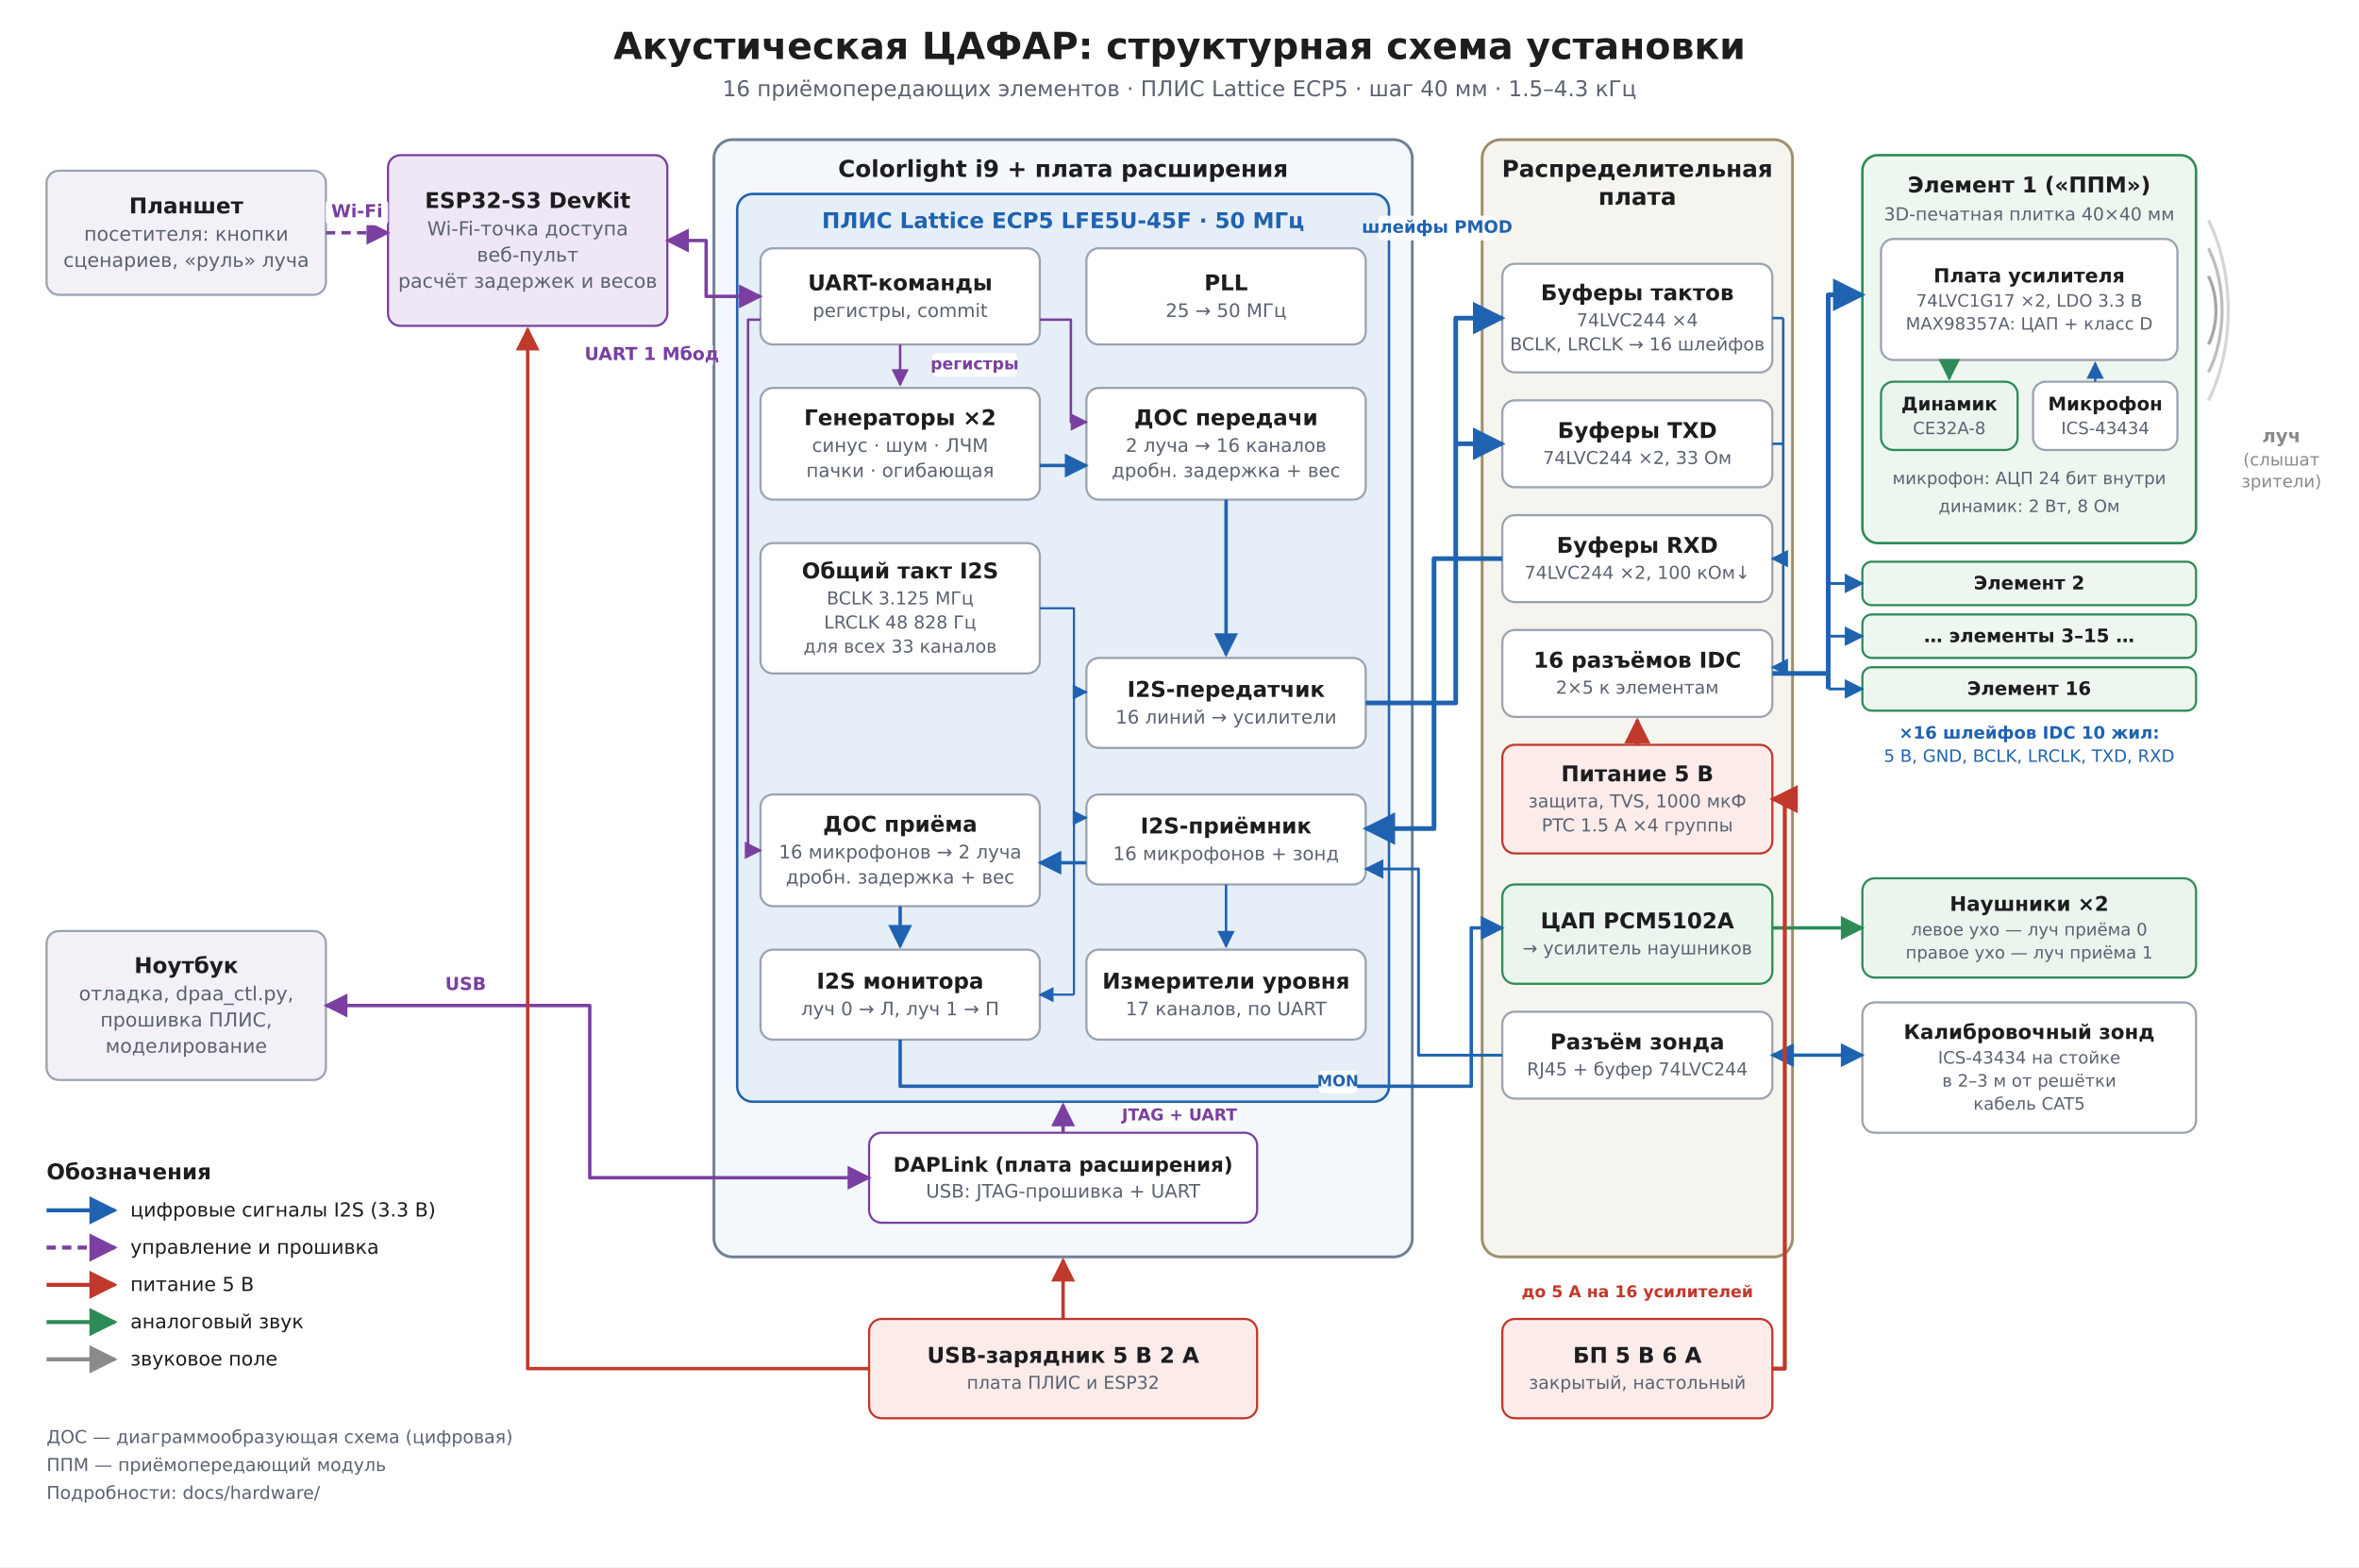
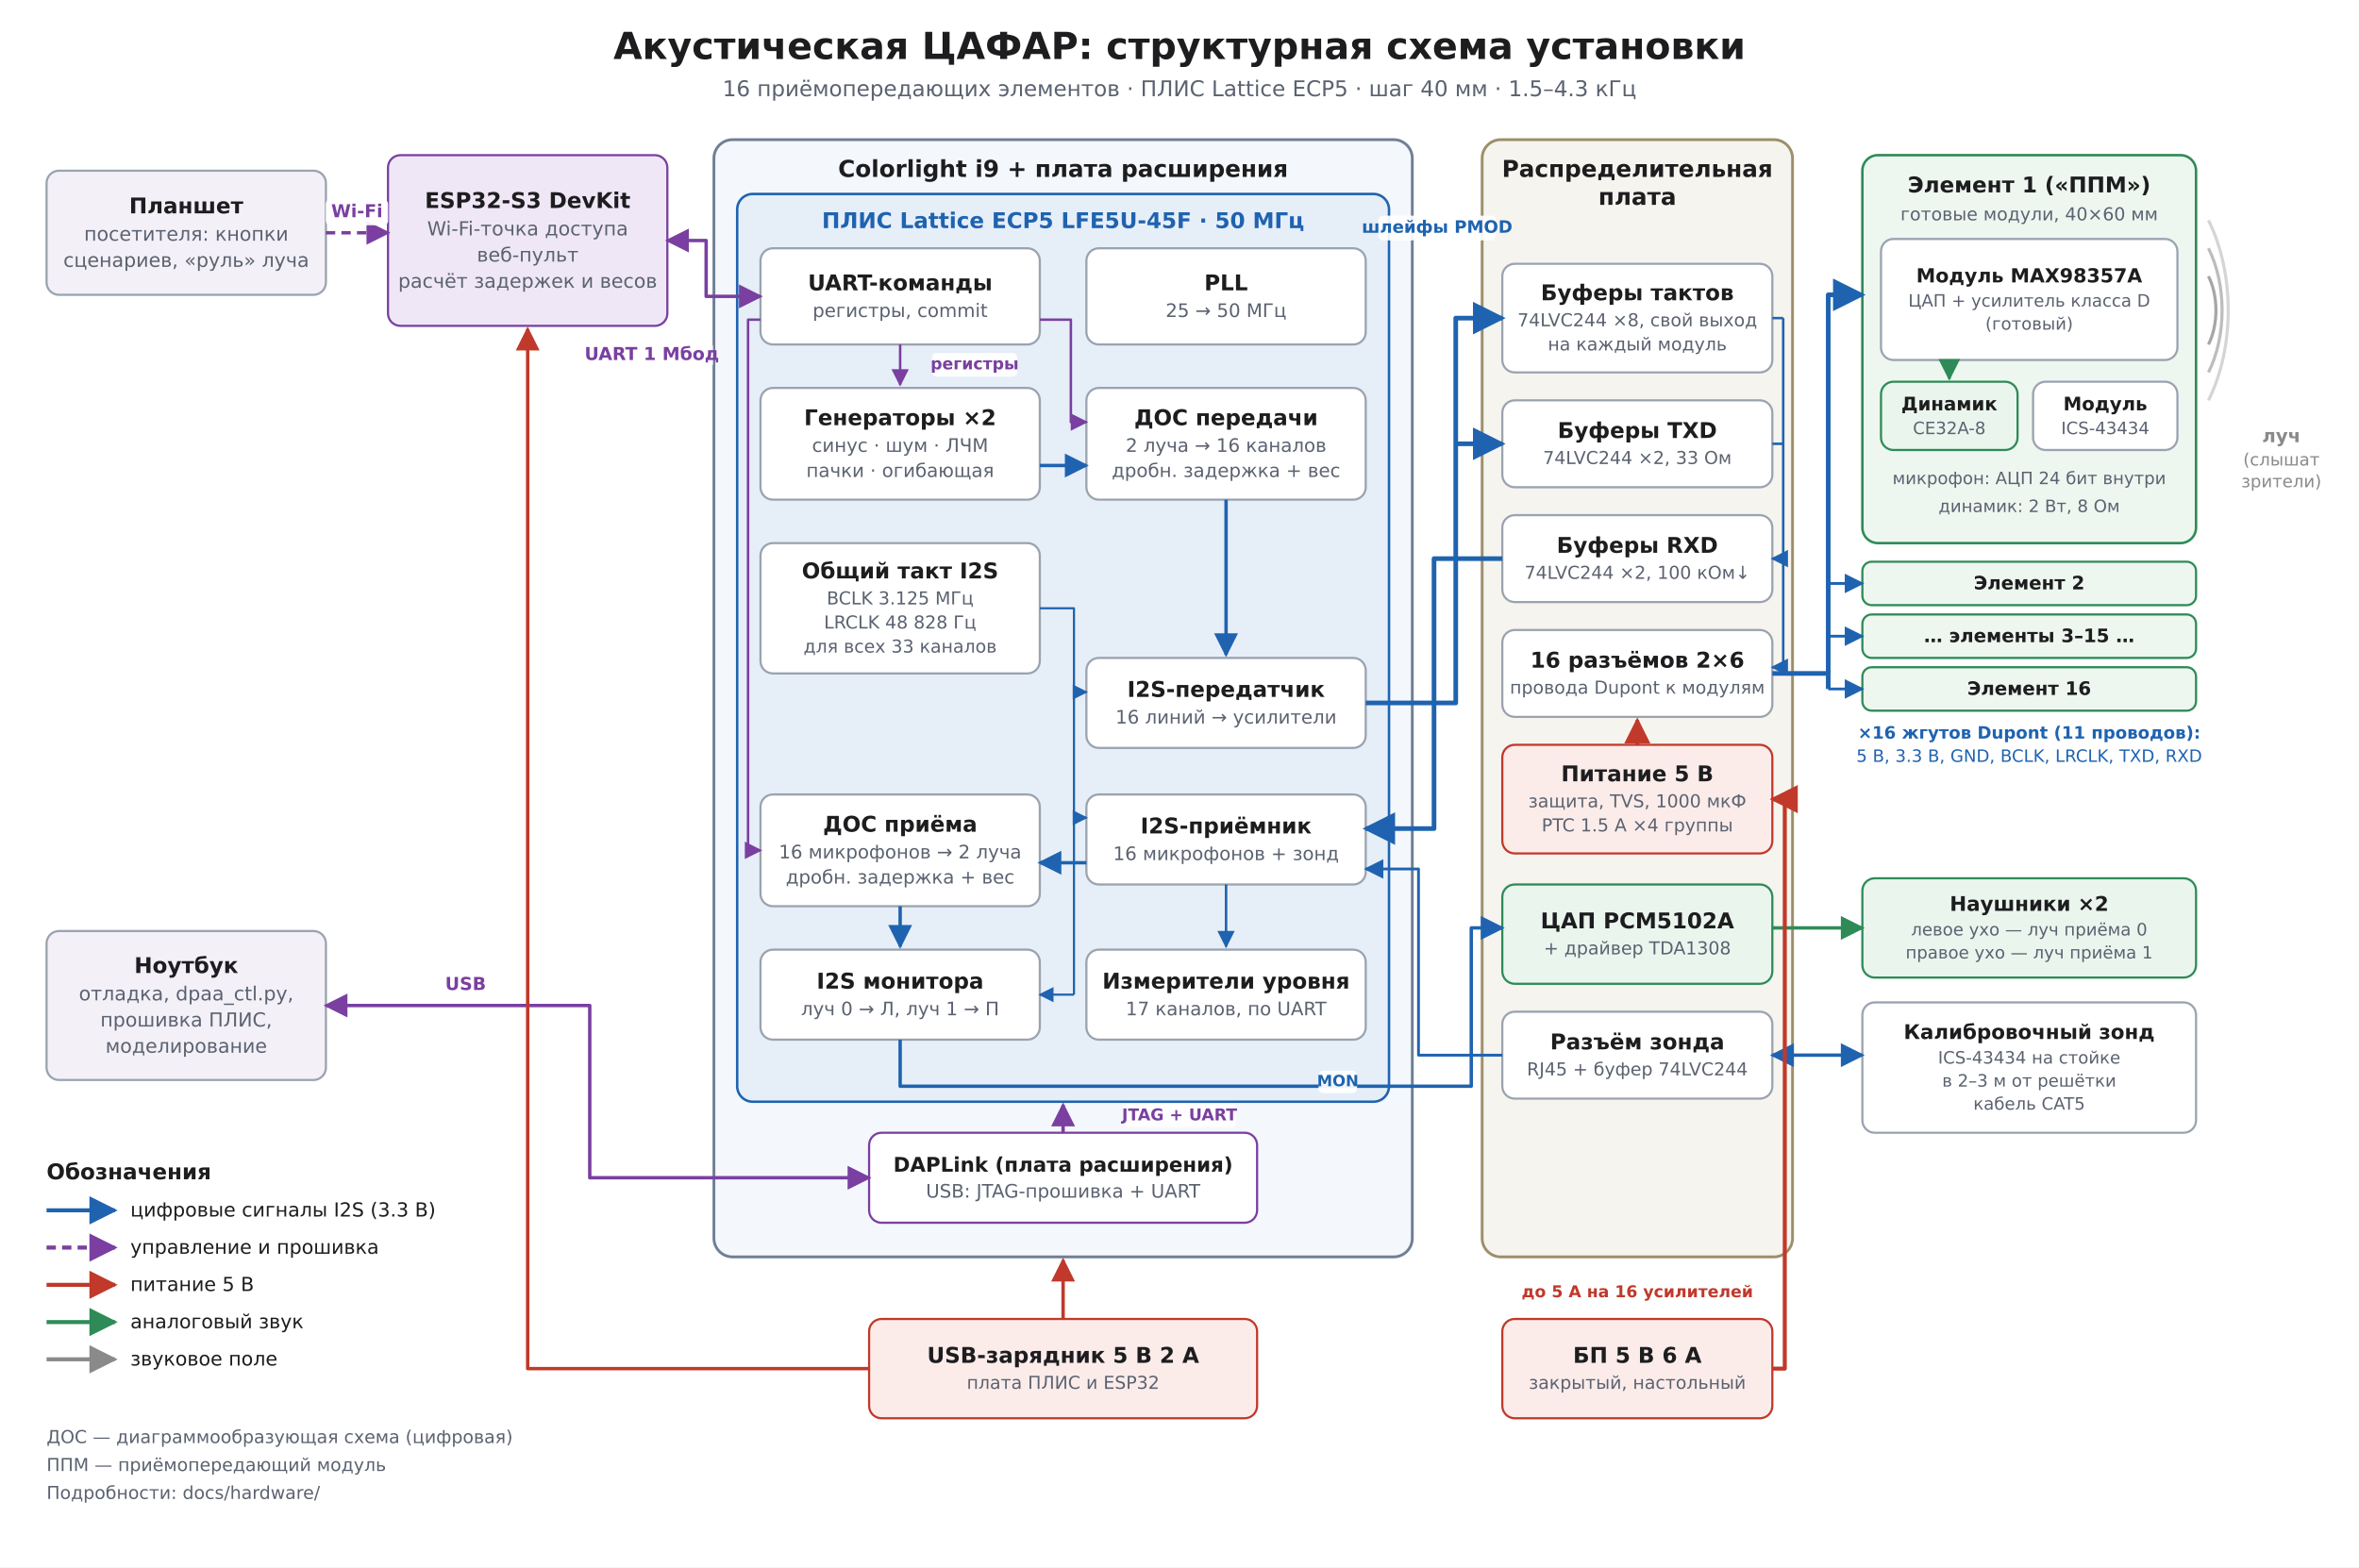
<svg xmlns="http://www.w3.org/2000/svg" width="1520" height="1010" viewBox="0 0 1520 1010" font-family="DejaVu Sans, Arial, Helvetica, sans-serif">
  <defs>
    <marker id="a_i2s" viewBox="0 0 10 10" refX="9" refY="5" markerWidth="7" markerHeight="7" orient="auto">
      <path d="M0,0 L10,5 L0,10 z" fill="#1f63b0" />
    </marker>
    <marker id="s_i2s" viewBox="0 0 10 10" refX="1" refY="5" markerWidth="7" markerHeight="7" orient="auto">
      <path d="M10,0 L0,5 L10,10 z" fill="#1f63b0" />
    </marker>
    <marker id="a_ctrl" viewBox="0 0 10 10" refX="9" refY="5" markerWidth="7" markerHeight="7" orient="auto">
      <path d="M0,0 L10,5 L0,10 z" fill="#7a3fa0" />
    </marker>
    <marker id="s_ctrl" viewBox="0 0 10 10" refX="1" refY="5" markerWidth="7" markerHeight="7" orient="auto">
      <path d="M10,0 L0,5 L10,10 z" fill="#7a3fa0" />
    </marker>
    <marker id="a_pwr" viewBox="0 0 10 10" refX="9" refY="5" markerWidth="7" markerHeight="7" orient="auto">
      <path d="M0,0 L10,5 L0,10 z" fill="#c0392b" />
    </marker>
    <marker id="s_pwr" viewBox="0 0 10 10" refX="1" refY="5" markerWidth="7" markerHeight="7" orient="auto">
      <path d="M10,0 L0,5 L10,10 z" fill="#c0392b" />
    </marker>
    <marker id="a_ana" viewBox="0 0 10 10" refX="9" refY="5" markerWidth="7" markerHeight="7" orient="auto">
      <path d="M0,0 L10,5 L0,10 z" fill="#2e8b57" />
    </marker>
    <marker id="s_ana" viewBox="0 0 10 10" refX="1" refY="5" markerWidth="7" markerHeight="7" orient="auto">
      <path d="M10,0 L0,5 L10,10 z" fill="#2e8b57" />
    </marker>
    <marker id="a_ac" viewBox="0 0 10 10" refX="9" refY="5" markerWidth="7" markerHeight="7" orient="auto">
      <path d="M0,0 L10,5 L0,10 z" fill="#8a8a8a" />
    </marker>
    <marker id="s_ac" viewBox="0 0 10 10" refX="1" refY="5" markerWidth="7" markerHeight="7" orient="auto">
      <path d="M10,0 L0,5 L10,10 z" fill="#8a8a8a" />
    </marker>
    <marker id="a_text" viewBox="0 0 10 10" refX="9" refY="5" markerWidth="7" markerHeight="7" orient="auto">
      <path d="M0,0 L10,5 L0,10 z" fill="#1d1d1f" />
    </marker>
    <marker id="s_text" viewBox="0 0 10 10" refX="1" refY="5" markerWidth="7" markerHeight="7" orient="auto">
      <path d="M10,0 L0,5 L10,10 z" fill="#1d1d1f" />
    </marker>
    <marker id="a_muted" viewBox="0 0 10 10" refX="9" refY="5" markerWidth="7" markerHeight="7" orient="auto">
      <path d="M0,0 L10,5 L0,10 z" fill="#5b6270" />
    </marker>
    <marker id="s_muted" viewBox="0 0 10 10" refX="1" refY="5" markerWidth="7" markerHeight="7" orient="auto">
      <path d="M10,0 L0,5 L10,10 z" fill="#5b6270" />
    </marker>
  </defs>
  <rect width="1520" height="1010" fill="#ffffff" />
  <text x="760.0" y="38" font-size="24" font-weight="bold" fill="#1d1d1f" text-anchor="middle">Акустическая ЦАФАР: структурная схема установки</text>
  <text x="760.0" y="62" font-size="14" font-weight="normal" fill="#5b6270" text-anchor="middle">16 приёмопередающих элементов · ПЛИС Lattice ECP5 · шаг 40 мм · 1.5–4.3 кГц</text>
  <rect x="30" y="110" width="180" height="80" rx="8" fill="#f3f0f8" stroke="#9aa3b0" stroke-width="1.4" />
  <text x="120.0" y="137.5" font-size="14" font-weight="bold" fill="#1d1d1f" text-anchor="middle">Планшет</text>
  <text x="120.0" y="155.125" font-size="12.5" font-weight="normal" fill="#5b6270" text-anchor="middle">посетителя: кнопки</text>
  <text x="120.0" y="172.0" font-size="12.5" font-weight="normal" fill="#5b6270" text-anchor="middle">сценариев, «руль» луча</text>
  <rect x="30" y="600" width="180" height="96" rx="8" fill="#f3f0f8" stroke="#9aa3b0" stroke-width="1.4" />
  <text x="120.0" y="627.062" font-size="14" font-weight="bold" fill="#1d1d1f" text-anchor="middle">Ноутбук</text>
  <text x="120.0" y="644.688" font-size="12.5" font-weight="normal" fill="#5b6270" text-anchor="middle">отладка, dpaa_ctl.py,</text>
  <text x="120.0" y="661.562" font-size="12.5" font-weight="normal" fill="#5b6270" text-anchor="middle">прошивка ПЛИС,</text>
  <text x="120.0" y="678.438" font-size="12.5" font-weight="normal" fill="#5b6270" text-anchor="middle">моделирование</text>
  <rect x="250" y="100" width="180" height="110" rx="8" fill="#efe7f6" stroke="#7a3fa0" stroke-width="1.4" />
  <text x="340.0" y="134.062" font-size="14" font-weight="bold" fill="#1d1d1f" text-anchor="middle">ESP32-S3 DevKit</text>
  <text x="340.0" y="151.688" font-size="12.5" font-weight="normal" fill="#5b6270" text-anchor="middle">Wi‑Fi-точка доступа</text>
  <text x="340.0" y="168.562" font-size="12.5" font-weight="normal" fill="#5b6270" text-anchor="middle">веб-пульт</text>
  <text x="340.0" y="185.438" font-size="12.5" font-weight="normal" fill="#5b6270" text-anchor="middle">расчёт задержек и весов</text>
  <path d="M210,150 L250,150" fill="none" stroke="#7a3fa0" stroke-width="2.2" stroke-linejoin="round" stroke-dasharray="6 4" marker-end="url(#a_ctrl)" />
  <rect x="209.9" y="128.5" width="40.2" height="16.7" rx="3" fill="#ffffff" opacity="0.92" />
  <text x="230" y="140" font-size="11.5" font-weight="bold" fill="#7a3fa0" text-anchor="middle">Wi‑Fi</text>
  <rect x="460" y="90" width="450" height="720" rx="12" fill="#f4f7fb" stroke="#6f7f95" stroke-width="1.8" />
  <text x="685.0" y="114" font-size="15" font-weight="bold" fill="#1d1d1f" text-anchor="middle">Colorlight i9 + плата расширения</text>
  <rect x="475" y="125" width="420" height="585" rx="10" fill="#e6eef8" stroke="#1f63b0" stroke-width="1.6" />
  <text x="685.0" y="147" font-size="14" font-weight="bold" fill="#1f63b0" text-anchor="middle">ПЛИС Lattice ECP5 LFE5U-45F · 50 МГц</text>
  <rect x="490" y="160" width="180" height="62" rx="8" fill="#fff" stroke="#9aa3b0" stroke-width="1.4" />
  <text x="580.0" y="187.1" font-size="14" font-weight="bold" fill="#1d1d1f" text-anchor="middle">UART-команды</text>
  <text x="580.0" y="204.3" font-size="12" font-weight="normal" fill="#5b6270" text-anchor="middle">регистры, commit</text>
  <rect x="700" y="160" width="180" height="62" rx="8" fill="#fff" stroke="#9aa3b0" stroke-width="1.4" />
  <text x="790.0" y="187.1" font-size="14" font-weight="bold" fill="#1d1d1f" text-anchor="middle">PLL</text>
  <text x="790.0" y="204.3" font-size="12" font-weight="normal" fill="#5b6270" text-anchor="middle">25 → 50 МГц</text>
  <rect x="490" y="250" width="180" height="72" rx="8" fill="#fff" stroke="#9aa3b0" stroke-width="1.4" />
  <text x="580.0" y="274.0" font-size="14" font-weight="bold" fill="#1d1d1f" text-anchor="middle">Генераторы ×2</text>
  <text x="580.0" y="291.2" font-size="12" font-weight="normal" fill="#5b6270" text-anchor="middle">синус · шум · ЛЧМ</text>
  <text x="580.0" y="307.4" font-size="12" font-weight="normal" fill="#5b6270" text-anchor="middle">пачки · огибающая</text>
  <rect x="700" y="250" width="180" height="72" rx="8" fill="#fff" stroke="#9aa3b0" stroke-width="1.4" />
  <text x="790.0" y="274.0" font-size="14" font-weight="bold" fill="#1d1d1f" text-anchor="middle">ДОС передачи</text>
  <text x="790.0" y="291.2" font-size="12" font-weight="normal" fill="#5b6270" text-anchor="middle">2 луча → 16 каналов</text>
  <text x="790.0" y="307.4" font-size="12" font-weight="normal" fill="#5b6270" text-anchor="middle">дробн. задержка + вес</text>
  <rect x="490" y="350" width="180" height="84" rx="8" fill="#fff" stroke="#9aa3b0" stroke-width="1.4" />
  <text x="580.0" y="372.737" font-size="14" font-weight="bold" fill="#1d1d1f" text-anchor="middle">Общий такт I2S</text>
  <text x="580.0" y="389.512" font-size="11.5" font-weight="normal" fill="#5b6270" text-anchor="middle">BCLK 3.125 МГц</text>
  <text x="580.0" y="405.037" font-size="11.5" font-weight="normal" fill="#5b6270" text-anchor="middle">LRCLK 48 828 Гц</text>
  <text x="580.0" y="420.562" font-size="11.5" font-weight="normal" fill="#5b6270" text-anchor="middle">для всех 33 каналов</text>
  <rect x="700" y="424" width="180" height="58" rx="8" fill="#fff" stroke="#9aa3b0" stroke-width="1.4" />
  <text x="790.0" y="449.1" font-size="14" font-weight="bold" fill="#1d1d1f" text-anchor="middle">I2S-передатчик</text>
  <text x="790.0" y="466.3" font-size="12" font-weight="normal" fill="#5b6270" text-anchor="middle">16 линий → усилители</text>
  <rect x="490" y="512" width="180" height="72" rx="8" fill="#fff" stroke="#9aa3b0" stroke-width="1.4" />
  <text x="580.0" y="536.0" font-size="14" font-weight="bold" fill="#1d1d1f" text-anchor="middle">ДОС приёма</text>
  <text x="580.0" y="553.2" font-size="12" font-weight="normal" fill="#5b6270" text-anchor="middle">16 микрофонов → 2 луча</text>
  <text x="580.0" y="569.4" font-size="12" font-weight="normal" fill="#5b6270" text-anchor="middle">дробн. задержка + вес</text>
  <rect x="700" y="512" width="180" height="58" rx="8" fill="#fff" stroke="#9aa3b0" stroke-width="1.4" />
  <text x="790.0" y="537.1" font-size="14" font-weight="bold" fill="#1d1d1f" text-anchor="middle">I2S-приёмник</text>
  <text x="790.0" y="554.3" font-size="12" font-weight="normal" fill="#5b6270" text-anchor="middle">16 микрофонов + зонд</text>
  <rect x="490" y="612" width="180" height="58" rx="8" fill="#fff" stroke="#9aa3b0" stroke-width="1.4" />
  <text x="580.0" y="637.1" font-size="14" font-weight="bold" fill="#1d1d1f" text-anchor="middle">I2S монитора</text>
  <text x="580.0" y="654.3" font-size="12" font-weight="normal" fill="#5b6270" text-anchor="middle">луч 0 → Л, луч 1 → П</text>
  <rect x="700" y="612" width="180" height="58" rx="8" fill="#fff" stroke="#9aa3b0" stroke-width="1.4" />
  <text x="790.0" y="637.1" font-size="14" font-weight="bold" fill="#1d1d1f" text-anchor="middle">Измерители уровня</text>
  <text x="790.0" y="654.3" font-size="12" font-weight="normal" fill="#5b6270" text-anchor="middle">17 каналов, по UART</text>
  <rect x="560" y="730" width="250" height="58" rx="8" fill="#ffffff" stroke="#7a3fa0" stroke-width="1.4" />
  <text x="685.0" y="755.1" font-size="13" font-weight="bold" fill="#1d1d1f" text-anchor="middle">DAPLink (плата расширения)</text>
  <text x="685.0" y="771.8" font-size="12" font-weight="normal" fill="#5b6270" text-anchor="middle">USB: JTAG-прошивка + UART</text>
  <path d="M580,222 L580,248" fill="none" stroke="#7a3fa0" stroke-width="1.6" stroke-linejoin="round" marker-end="url(#a_ctrl)" />
  <path d="M670,206 L690,206 L690,272 L700,272" fill="none" stroke="#7a3fa0" stroke-width="1.6" stroke-linejoin="round" marker-end="url(#a_ctrl)" />
  <path d="M490,206 L482,206 L482,548 L490,548" fill="none" stroke="#7a3fa0" stroke-width="1.6" stroke-linejoin="round" marker-end="url(#a_ctrl)" />
  <rect x="600.5" y="227.5" width="55.0" height="15.2" rx="3" fill="#ffffff" opacity="0.92" />
  <text x="628" y="238" font-size="10.5" font-weight="bold" fill="#7a3fa0" text-anchor="middle">регистры</text>
  <path d="M670,300 L700,300" fill="none" stroke="#1f63b0" stroke-width="2.2" stroke-linejoin="round" marker-end="url(#a_i2s)" />
  <path d="M790,322 L790,422" fill="none" stroke="#1f63b0" stroke-width="2.2" stroke-linejoin="round" marker-end="url(#a_i2s)" />
  <path d="M670,392 L692,392 L692,641" fill="none" stroke="#1f63b0" stroke-width="1.4" stroke-linejoin="round" />
  <path d="M692,446 L700,446" fill="none" stroke="#1f63b0" stroke-width="1.4" stroke-linejoin="round" marker-end="url(#a_i2s)" />
  <path d="M692,527 L700,527" fill="none" stroke="#1f63b0" stroke-width="1.4" stroke-linejoin="round" marker-end="url(#a_i2s)" />
  <path d="M692,641 L670,641" fill="none" stroke="#1f63b0" stroke-width="1.4" stroke-linejoin="round" marker-end="url(#a_i2s)" />
  <path d="M700,556 L670,556" fill="none" stroke="#1f63b0" stroke-width="2.2" stroke-linejoin="round" marker-end="url(#a_i2s)" />
  <path d="M790,570 L790,610" fill="none" stroke="#1f63b0" stroke-width="1.6" stroke-linejoin="round" marker-end="url(#a_i2s)" />
  <path d="M580,584 L580,610" fill="none" stroke="#1f63b0" stroke-width="2.2" stroke-linejoin="round" marker-end="url(#a_i2s)" />
  <path d="M430,155 L455,155 L455,191 L490,191" fill="none" stroke="#7a3fa0" stroke-width="2.2" stroke-linejoin="round" marker-end="url(#a_ctrl)" marker-start="url(#s_ctrl)" />
  <rect x="380.6" y="220.5" width="78.8" height="16.7" rx="3" fill="#ffffff" opacity="0.92" />
  <text x="420" y="232" font-size="11.5" font-weight="bold" fill="#7a3fa0" text-anchor="middle">UART 1 Мбод</text>
  <path d="M210,648 L380,648 L380,759 L560,759" fill="none" stroke="#7a3fa0" stroke-width="2.2" stroke-linejoin="round" marker-end="url(#a_ctrl)" marker-start="url(#s_ctrl)" />
  <rect x="286.3" y="626.5" width="27.3" height="16.7" rx="3" fill="#ffffff" opacity="0.92" />
  <text x="300" y="638" font-size="11.5" font-weight="bold" fill="#7a3fa0" text-anchor="middle">USB</text>
  <path d="M685,730 L685,712" fill="none" stroke="#7a3fa0" stroke-width="2.2" stroke-linejoin="round" stroke-dasharray="5 3" marker-end="url(#a_ctrl)" />
  <rect x="723.7" y="711.5" width="72.7" height="15.2" rx="3" fill="#ffffff" opacity="0.92" />
  <text x="760" y="722" font-size="10.5" font-weight="bold" fill="#7a3fa0" text-anchor="middle">JTAG + UART</text>
  <rect x="955" y="90" width="200" height="720" rx="12" fill="#f6f4ee" stroke="#9c8f6a" stroke-width="1.8" />
  <text x="1055.0" y="114" font-size="15" font-weight="bold" fill="#1d1d1f" text-anchor="middle">Распределительная</text>
  <text x="1055.0" y="132" font-size="15" font-weight="bold" fill="#1d1d1f" text-anchor="middle">плата</text>
  <rect x="968" y="170" width="174" height="70" rx="8" fill="#fff" stroke="#9aa3b0" stroke-width="1.4" />
  <text x="1055.0" y="193.5" font-size="14" font-weight="bold" fill="#1d1d1f" text-anchor="middle">Буферы тактов</text>
-   <text x="1055.0" y="210.275" font-size="11.5" font-weight="normal" fill="#5b6270" text-anchor="middle">74LVC244 ×4</text>
-   <text x="1055.0" y="225.8" font-size="11.5" font-weight="normal" fill="#5b6270" text-anchor="middle">BCLK, LRCLK → 16 шлейфов</text>
+   <text x="1055.0" y="210.275" font-size="11.5" font-weight="normal" fill="#5b6270" text-anchor="middle">74LVC244 ×8, свой выход</text>
+   <text x="1055.0" y="225.8" font-size="11.5" font-weight="normal" fill="#5b6270" text-anchor="middle">на каждый модуль</text>
  <rect x="968" y="258" width="174" height="56" rx="8" fill="#fff" stroke="#9aa3b0" stroke-width="1.4" />
  <text x="1055.0" y="282.262" font-size="14" font-weight="bold" fill="#1d1d1f" text-anchor="middle">Буферы TXD</text>
  <text x="1055.0" y="299.037" font-size="11.5" font-weight="normal" fill="#5b6270" text-anchor="middle">74LVC244 ×2, 33 Ом</text>
  <rect x="968" y="332" width="174" height="56" rx="8" fill="#fff" stroke="#9aa3b0" stroke-width="1.4" />
  <text x="1055.0" y="356.262" font-size="14" font-weight="bold" fill="#1d1d1f" text-anchor="middle">Буферы RXD</text>
  <text x="1055.0" y="373.037" font-size="11.5" font-weight="normal" fill="#5b6270" text-anchor="middle">74LVC244 ×2, 100 кОм↓</text>
  <rect x="968" y="406" width="174" height="56" rx="8" fill="#fff" stroke="#9aa3b0" stroke-width="1.4" />
-   <text x="1055.0" y="430.262" font-size="14" font-weight="bold" fill="#1d1d1f" text-anchor="middle">16 разъёмов IDC</text>
-   <text x="1055.0" y="447.037" font-size="11.5" font-weight="normal" fill="#5b6270" text-anchor="middle">2×5 к элементам</text>
+   <text x="1055.0" y="430.262" font-size="14" font-weight="bold" fill="#1d1d1f" text-anchor="middle">16 разъёмов 2×6</text>
+   <text x="1055.0" y="447.037" font-size="11.5" font-weight="normal" fill="#5b6270" text-anchor="middle">провода Dupont к модулям</text>
  <rect x="968" y="480" width="174" height="70" rx="8" fill="#fbecea" stroke="#c0392b" stroke-width="1.4" />
  <text x="1055.0" y="503.5" font-size="14" font-weight="bold" fill="#1d1d1f" text-anchor="middle">Питание 5 В</text>
  <text x="1055.0" y="520.275" font-size="11.5" font-weight="normal" fill="#5b6270" text-anchor="middle">защита, TVS, 1000 мкФ</text>
  <text x="1055.0" y="535.8" font-size="11.5" font-weight="normal" fill="#5b6270" text-anchor="middle">PTC 1.5 А ×4 группы</text>
  <rect x="968" y="570" width="174" height="64" rx="8" fill="#eaf5ee" stroke="#2e8b57" stroke-width="1.4" />
  <text x="1055.0" y="598.262" font-size="14" font-weight="bold" fill="#1d1d1f" text-anchor="middle">ЦАП PCM5102A</text>
-   <text x="1055.0" y="615.037" font-size="11.5" font-weight="normal" fill="#5b6270" text-anchor="middle">→ усилитель наушников</text>
+   <text x="1055.0" y="615.037" font-size="11.5" font-weight="normal" fill="#5b6270" text-anchor="middle">+ драйвер TDA1308</text>
  <rect x="968" y="652" width="174" height="56" rx="8" fill="#fff" stroke="#9aa3b0" stroke-width="1.4" />
  <text x="1055.0" y="676.262" font-size="14" font-weight="bold" fill="#1d1d1f" text-anchor="middle">Разъём зонда</text>
  <text x="1055.0" y="693.037" font-size="11.5" font-weight="normal" fill="#5b6270" text-anchor="middle">RJ45 + буфер 74LVC244</text>
  <path d="M1149,205 L1149,430 L1142,430" fill="none" stroke="#1f63b0" stroke-width="1.6" stroke-linejoin="round" marker-end="url(#a_i2s)" />
  <path d="M1142,205 L1149,205" fill="none" stroke="#1f63b0" stroke-width="1.6" stroke-linejoin="round" />
  <path d="M1142,286 L1149,286" fill="none" stroke="#1f63b0" stroke-width="1.6" stroke-linejoin="round" />
  <path d="M1142,360 L1149,360" fill="none" stroke="#1f63b0" stroke-width="1.6" stroke-linejoin="round" marker-start="url(#s_i2s)" />
  <path d="M1055,480 L1055,464" fill="none" stroke="#c0392b" stroke-width="2.4" stroke-linejoin="round" marker-end="url(#a_pwr)" />
  <path d="M880,453 L938,453 L938,205 L968,205" fill="none" stroke="#1f63b0" stroke-width="3" stroke-linejoin="round" marker-end="url(#a_i2s)" />
  <path d="M938,286 L968,286" fill="none" stroke="#1f63b0" stroke-width="3" stroke-linejoin="round" marker-end="url(#a_i2s)" />
  <path d="M968,360 L924,360 L924,534 L880,534" fill="none" stroke="#1f63b0" stroke-width="3" stroke-linejoin="round" marker-end="url(#a_i2s)" />
  <path d="M968,680 L914,680 L914,560 L880,560" fill="none" stroke="#1f63b0" stroke-width="1.8" stroke-linejoin="round" marker-end="url(#a_i2s)" />
  <rect x="888.1" y="139" width="75.8" height="15.9" rx="3" fill="#ffffff" opacity="0.92" />
  <text x="926" y="150" font-size="11" font-weight="bold" fill="#1f63b0" text-anchor="middle">шлейфы PMOD</text>
  <path d="M580,670 L580,700 L948,700 L948,598 L968,598" fill="none" stroke="#1f63b0" stroke-width="2.2" stroke-linejoin="round" marker-end="url(#a_i2s)" />
  <rect x="849.6" y="690" width="24.8" height="14.5" rx="3" fill="#ffffff" opacity="0.92" />
  <text x="862" y="700" font-size="10" font-weight="bold" fill="#1f63b0" text-anchor="middle">MON</text>
  <rect x="1200" y="100" width="215" height="250" rx="10" fill="#eef6f0" stroke="#2e8b57" stroke-width="1.6" />
  <text x="1307.5" y="124" font-size="14" font-weight="bold" fill="#1d1d1f" text-anchor="middle">Элемент 1 («ППМ»)</text>
-   <text x="1307.5" y="142" font-size="11.5" font-weight="normal" fill="#5b6270" text-anchor="middle">3D-печатная плитка 40×40 мм</text>
+   <text x="1307.5" y="142" font-size="11.5" font-weight="normal" fill="#5b6270" text-anchor="middle">готовые модули, 40×60 мм</text>
  <rect x="1212" y="154" width="191" height="78" rx="8" fill="#fff" stroke="#9aa3b0" stroke-width="1.4" />
-   <text x="1307.5" y="182.0" font-size="12.5" font-weight="bold" fill="#1d1d1f" text-anchor="middle">Плата усилителя</text>
-   <text x="1307.5" y="197.6" font-size="11" font-weight="normal" fill="#5b6270" text-anchor="middle">74LVC1G17 ×2, LDO 3.3 В</text>
-   <text x="1307.5" y="212.45" font-size="11" font-weight="normal" fill="#5b6270" text-anchor="middle">MAX98357A: ЦАП + класс D</text>
+   <text x="1307.5" y="182.0" font-size="12.5" font-weight="bold" fill="#1d1d1f" text-anchor="middle">Модуль MAX98357A</text>
+   <text x="1307.5" y="197.6" font-size="11" font-weight="normal" fill="#5b6270" text-anchor="middle">ЦАП + усилитель класса D</text>
+   <text x="1307.5" y="212.45" font-size="11" font-weight="normal" fill="#5b6270" text-anchor="middle">(готовый)</text>
  <rect x="1212" y="246" width="88" height="44" rx="8" fill="#eaf5ee" stroke="#2e8b57" stroke-width="1.4" />
  <text x="1256.0" y="264.425" font-size="12" font-weight="bold" fill="#1d1d1f" text-anchor="middle">Динамик</text>
  <text x="1256.0" y="279.775" font-size="11" font-weight="normal" fill="#5b6270" text-anchor="middle">CE32A-8</text>
  <rect x="1310" y="246" width="93" height="44" rx="8" fill="#fff" stroke="#9aa3b0" stroke-width="1.4" />
-   <text x="1356.5" y="264.425" font-size="12" font-weight="bold" fill="#1d1d1f" text-anchor="middle">Микрофон</text>
+   <text x="1356.5" y="264.425" font-size="12" font-weight="bold" fill="#1d1d1f" text-anchor="middle">Модуль</text>
  <text x="1356.5" y="279.775" font-size="11" font-weight="normal" fill="#5b6270" text-anchor="middle">ICS-43434</text>
  <text x="1307.5" y="312" font-size="11" font-weight="normal" fill="#5b6270" text-anchor="middle">микрофон: АЦП 24 бит внутри</text>
  <text x="1307.5" y="330" font-size="11" font-weight="normal" fill="#5b6270" text-anchor="middle">динамик: 2 Вт, 8 Ом</text>
  <path d="M1256,232 L1256,244" fill="none" stroke="#2e8b57" stroke-width="2" stroke-linejoin="round" marker-end="url(#a_ana)" />
-   <path d="M1350,246 L1350,234" fill="none" stroke="#1f63b0" stroke-width="1.6" stroke-linejoin="round" marker-end="url(#a_i2s)" />
  <rect x="1200" y="362" width="215" height="28" rx="6" fill="#eef6f0" stroke="#2e8b57" stroke-width="1.4" />
  <text x="1307.5" y="379.85" font-size="12" font-weight="bold" fill="#1d1d1f" text-anchor="middle">Элемент 2</text>
  <rect x="1200" y="396" width="215" height="28" rx="6" fill="#eef6f0" stroke="#2e8b57" stroke-width="1.4" />
  <text x="1307.5" y="413.85" font-size="12" font-weight="bold" fill="#1d1d1f" text-anchor="middle">…  элементы 3–15  …</text>
  <rect x="1200" y="430" width="215" height="28" rx="6" fill="#eef6f0" stroke="#2e8b57" stroke-width="1.4" />
  <text x="1307.5" y="447.85" font-size="12" font-weight="bold" fill="#1d1d1f" text-anchor="middle">Элемент 16</text>
  <path d="M1142,434 L1178,434" fill="none" stroke="#1f63b0" stroke-width="3" stroke-linejoin="round" />
  <path d="M1178,444 L1178,190 L1200,190" fill="none" stroke="#1f63b0" stroke-width="3" stroke-linejoin="round" marker-end="url(#a_i2s)" />
  <path d="M1178,376 L1200,376" fill="none" stroke="#1f63b0" stroke-width="1.8" stroke-linejoin="round" marker-end="url(#a_i2s)" />
  <path d="M1178,410 L1200,410" fill="none" stroke="#1f63b0" stroke-width="1.8" stroke-linejoin="round" marker-end="url(#a_i2s)" />
  <path d="M1178,444 L1200,444" fill="none" stroke="#1f63b0" stroke-width="1.8" stroke-linejoin="round" marker-end="url(#a_i2s)" />
-   <text x="1307.5" y="476" font-size="11" font-weight="bold" fill="#1f63b0" text-anchor="middle">×16 шлейфов IDC 10 жил:</text>
-   <text x="1307.5" y="491" font-size="11" font-weight="normal" fill="#1f63b0" text-anchor="middle">5 В, GND, BCLK, LRCLK, TXD, RXD</text>
+   <text x="1307.5" y="476" font-size="11" font-weight="bold" fill="#1f63b0" text-anchor="middle">×16 жгутов Dupont (11 проводов):</text>
+   <text x="1307.5" y="491" font-size="11" font-weight="normal" fill="#1f63b0" text-anchor="middle">5 В, 3.3 В, GND, BCLK, LRCLK, TXD, RXD</text>
  <path d="M 1423,178 A 22 35.2 0 0 1 1423,222" fill="none" stroke="#8a8a8a" stroke-width="2" opacity="0.76" />
  <path d="M 1423,160 A 40 64.0 0 0 1 1423,240" fill="none" stroke="#8a8a8a" stroke-width="2" opacity="0.56" />
  <path d="M 1423,142 A 58 92.8 0 0 1 1423,258" fill="none" stroke="#8a8a8a" stroke-width="2" opacity="0.36" />
  <text x="1470" y="285" font-size="12" font-weight="bold" fill="#8a8a8a" text-anchor="middle">луч</text>
  <text x="1470" y="300" font-size="11" font-weight="normal" fill="#8a8a8a" text-anchor="middle">(слышат</text>
  <text x="1470" y="314" font-size="11" font-weight="normal" fill="#8a8a8a" text-anchor="middle">зрители)</text>
  <rect x="1200" y="566" width="215" height="64" rx="8" fill="#eaf5ee" stroke="#2e8b57" stroke-width="1.4" />
  <text x="1307.5" y="587.0" font-size="13" font-weight="bold" fill="#1d1d1f" text-anchor="middle">Наушники ×2</text>
  <text x="1307.5" y="602.85" font-size="11" font-weight="normal" fill="#5b6270" text-anchor="middle">левое ухо — луч приёма 0</text>
  <text x="1307.5" y="617.7" font-size="11" font-weight="normal" fill="#5b6270" text-anchor="middle">правое ухо — луч приёма 1</text>
  <path d="M1142,598 L1200,598" fill="none" stroke="#2e8b57" stroke-width="2.2" stroke-linejoin="round" marker-end="url(#a_ana)" />
  <rect x="1200" y="646" width="215" height="84" rx="8" fill="#ffffff" stroke="#9aa3b0" stroke-width="1.4" />
  <text x="1307.5" y="669.575" font-size="13" font-weight="bold" fill="#1d1d1f" text-anchor="middle">Калибровочный зонд</text>
  <text x="1307.5" y="685.425" font-size="11" font-weight="normal" fill="#5b6270" text-anchor="middle">ICS-43434 на стойке</text>
  <text x="1307.5" y="700.275" font-size="11" font-weight="normal" fill="#5b6270" text-anchor="middle">в 2–3 м от решётки</text>
  <text x="1307.5" y="715.125" font-size="11" font-weight="normal" fill="#5b6270" text-anchor="middle">кабель CAT5</text>
  <path d="M1142,680 L1200,680" fill="none" stroke="#1f63b0" stroke-width="2.2" stroke-linejoin="round" marker-end="url(#a_i2s)" marker-start="url(#s_i2s)" />
  <rect x="968" y="850" width="174" height="64" rx="8" fill="#fbecea" stroke="#c0392b" stroke-width="1.4" />
  <text x="1055.0" y="878.262" font-size="14" font-weight="bold" fill="#1d1d1f" text-anchor="middle">БП 5 В 6 А</text>
  <text x="1055.0" y="895.037" font-size="11.5" font-weight="normal" fill="#5b6270" text-anchor="middle">закрытый, настольный</text>
  <path d="M1142,882 L1150,882 L1150,515 L1142,515" fill="none" stroke="#c0392b" stroke-width="2.6" stroke-linejoin="round" marker-end="url(#a_pwr)" />
  <rect x="983.4" y="825.5" width="143.2" height="15.2" rx="3" fill="#ffffff" opacity="0.92" />
  <text x="1055" y="836" font-size="10.5" font-weight="bold" fill="#c0392b" text-anchor="middle">до 5 А на 16 усилителей</text>
  <rect x="560" y="850" width="250" height="64" rx="8" fill="#fbecea" stroke="#c0392b" stroke-width="1.4" />
  <text x="685.0" y="878.262" font-size="14" font-weight="bold" fill="#1d1d1f" text-anchor="middle">USB-зарядник 5 В 2 А</text>
  <text x="685.0" y="895.037" font-size="11.5" font-weight="normal" fill="#5b6270" text-anchor="middle">плата ПЛИС и ESP32</text>
  <path d="M685,850 L685,812" fill="none" stroke="#c0392b" stroke-width="2.2" stroke-linejoin="round" marker-end="url(#a_pwr)" />
  <path d="M560,882 L340,882 L340,212" fill="none" stroke="#c0392b" stroke-width="2.2" stroke-linejoin="round" marker-end="url(#a_pwr)" />
  <text x="30" y="760" font-size="14" font-weight="bold" fill="#1d1d1f" text-anchor="start">Обозначения</text>
  <path d="M30,780 L74,780" fill="none" stroke="#1f63b0" stroke-width="2.6" stroke-linejoin="round" marker-end="url(#a_i2s)" />
  <text x="84" y="784" font-size="12.5" font-weight="normal" fill="#1d1d1f" text-anchor="start">цифровые сигналы I2S (3.3 В)</text>
  <path d="M30,804 L74,804" fill="none" stroke="#7a3fa0" stroke-width="2.6" stroke-linejoin="round" stroke-dasharray="6 4" marker-end="url(#a_ctrl)" />
  <text x="84" y="808" font-size="12.5" font-weight="normal" fill="#1d1d1f" text-anchor="start">управление и прошивка</text>
  <path d="M30,828 L74,828" fill="none" stroke="#c0392b" stroke-width="2.6" stroke-linejoin="round" marker-end="url(#a_pwr)" />
  <text x="84" y="832" font-size="12.5" font-weight="normal" fill="#1d1d1f" text-anchor="start">питание 5 В</text>
  <path d="M30,852 L74,852" fill="none" stroke="#2e8b57" stroke-width="2.6" stroke-linejoin="round" marker-end="url(#a_ana)" />
  <text x="84" y="856" font-size="12.5" font-weight="normal" fill="#1d1d1f" text-anchor="start">аналоговый звук</text>
  <path d="M30,876 L74,876" fill="none" stroke="#8a8a8a" stroke-width="2.6" stroke-linejoin="round" marker-end="url(#a_ac)" />
  <text x="84" y="880" font-size="12.5" font-weight="normal" fill="#1d1d1f" text-anchor="start">звуковое поле</text>
  <text x="30" y="930" font-size="11.5" font-weight="normal" fill="#5b6270" text-anchor="start">ДОС — диаграммообразующая схема (цифровая)</text>
  <text x="30" y="948" font-size="11.5" font-weight="normal" fill="#5b6270" text-anchor="start">ППМ — приёмопередающий модуль</text>
  <text x="30" y="966" font-size="11.5" font-weight="normal" fill="#5b6270" text-anchor="start">Подробности: docs/hardware/</text>
</svg>
